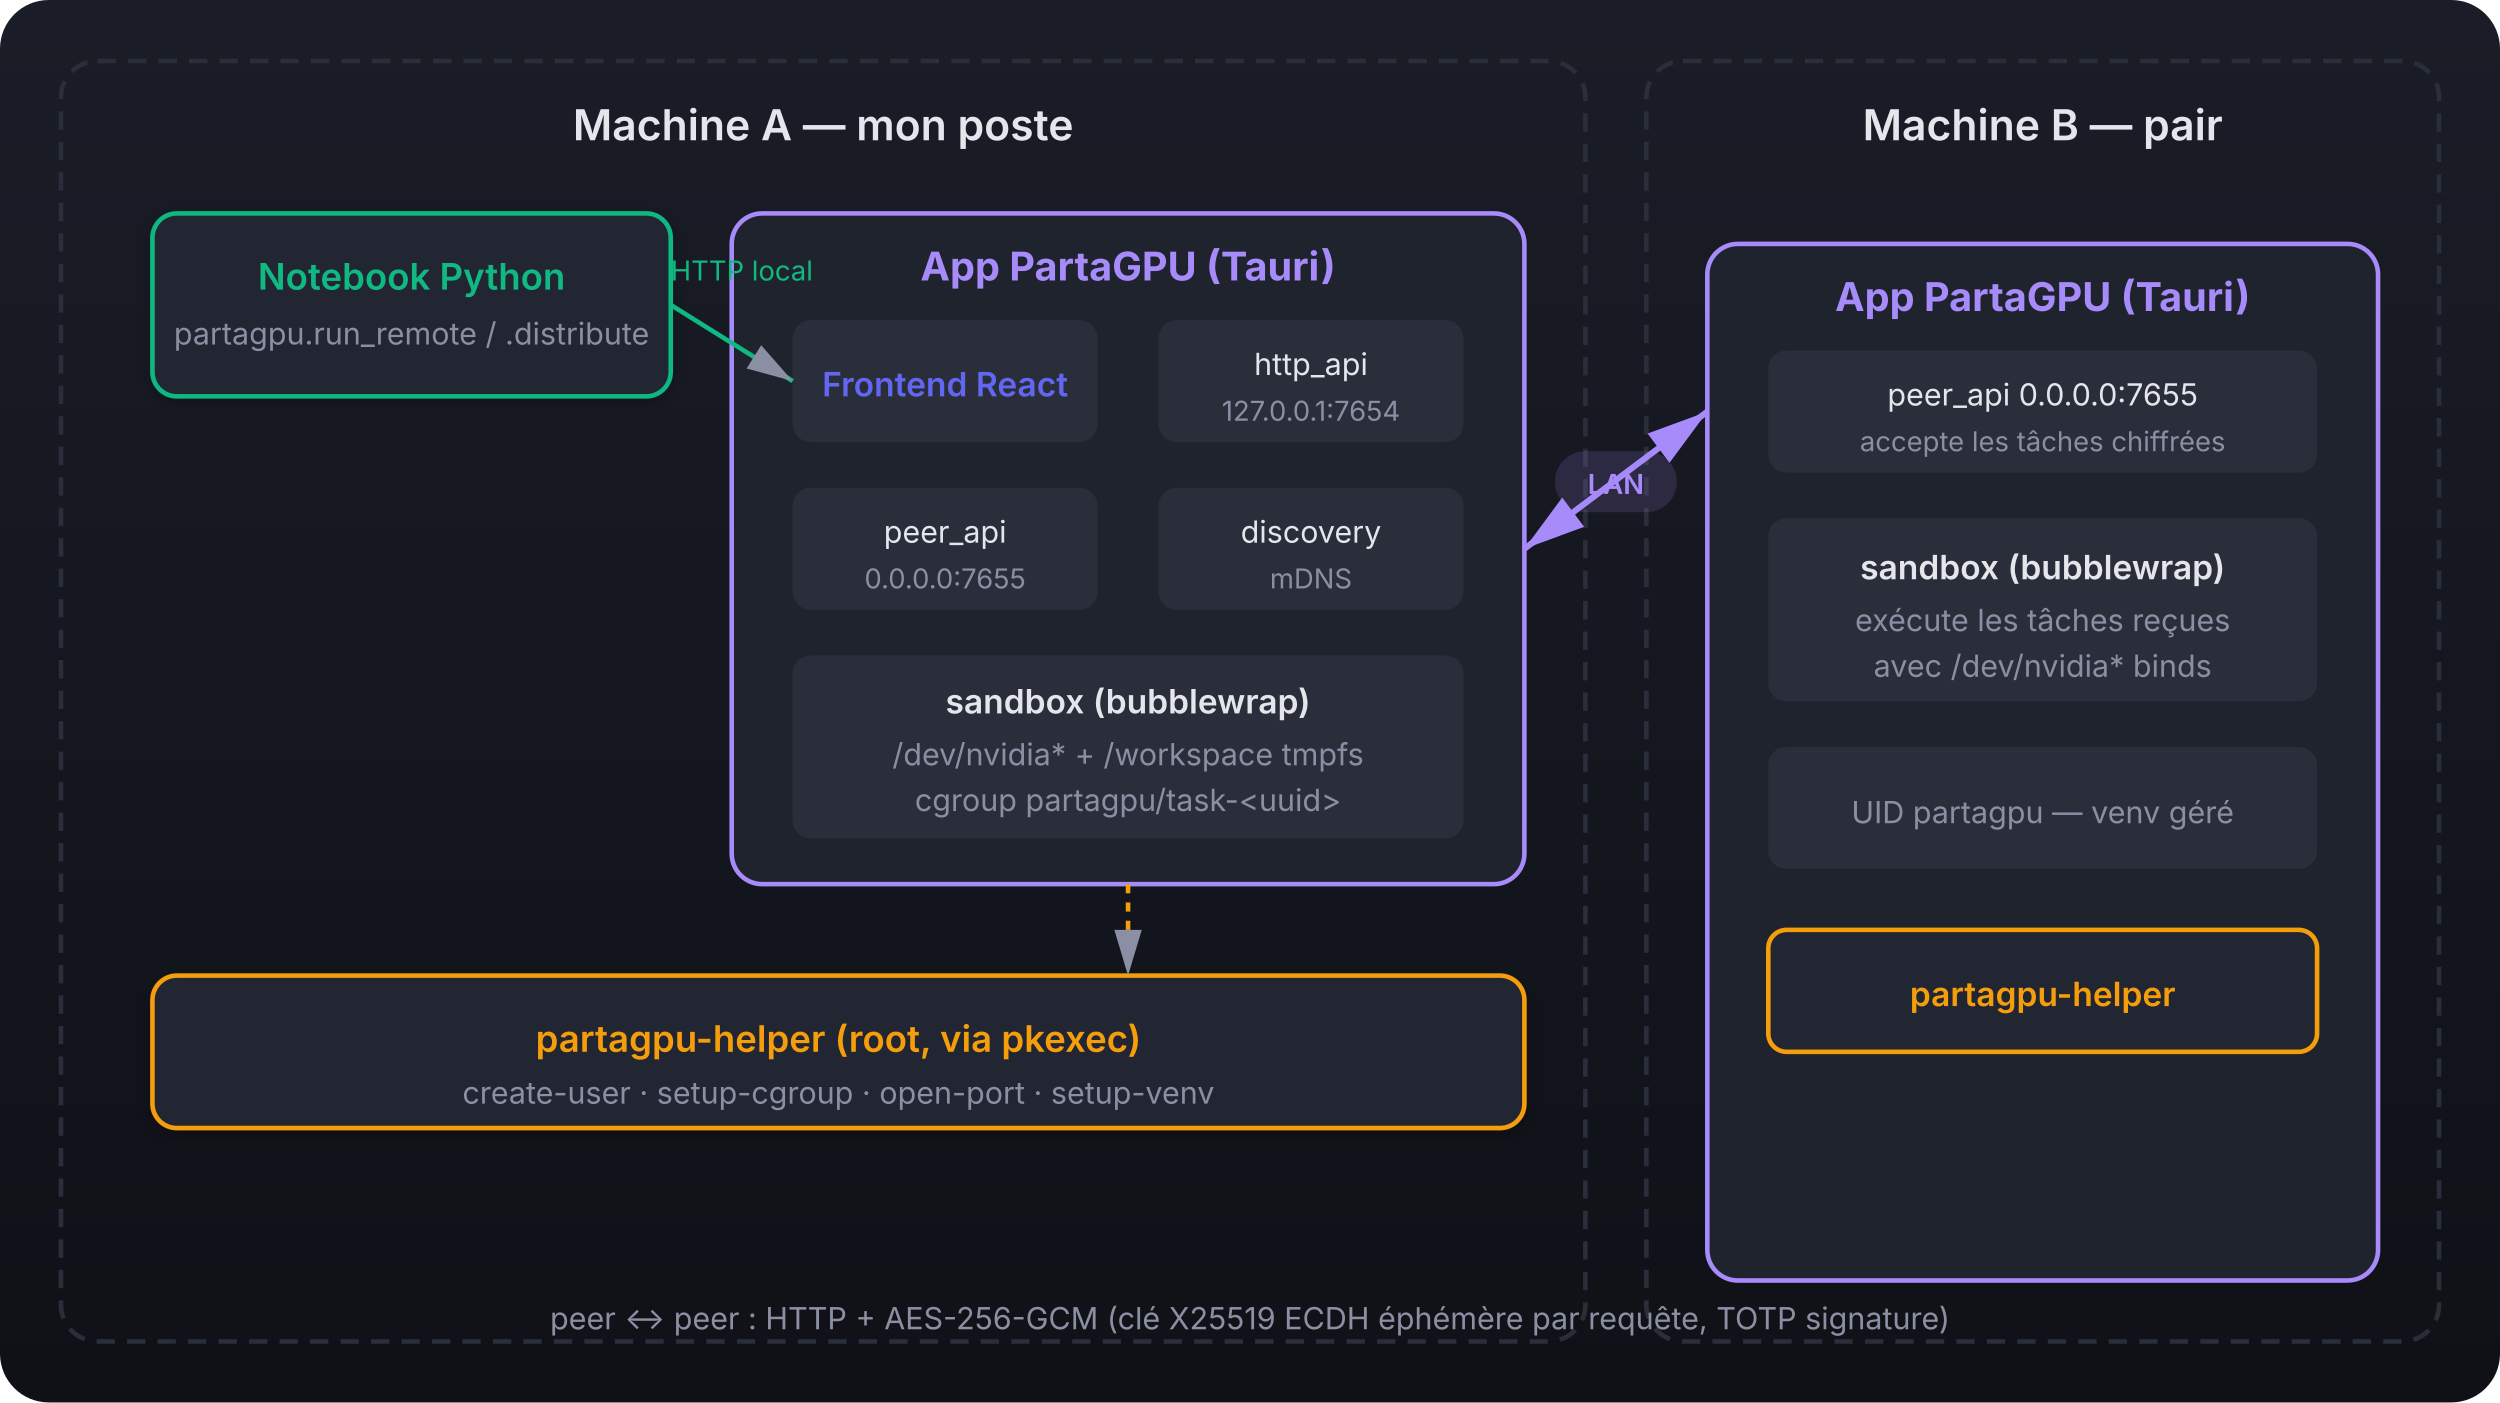
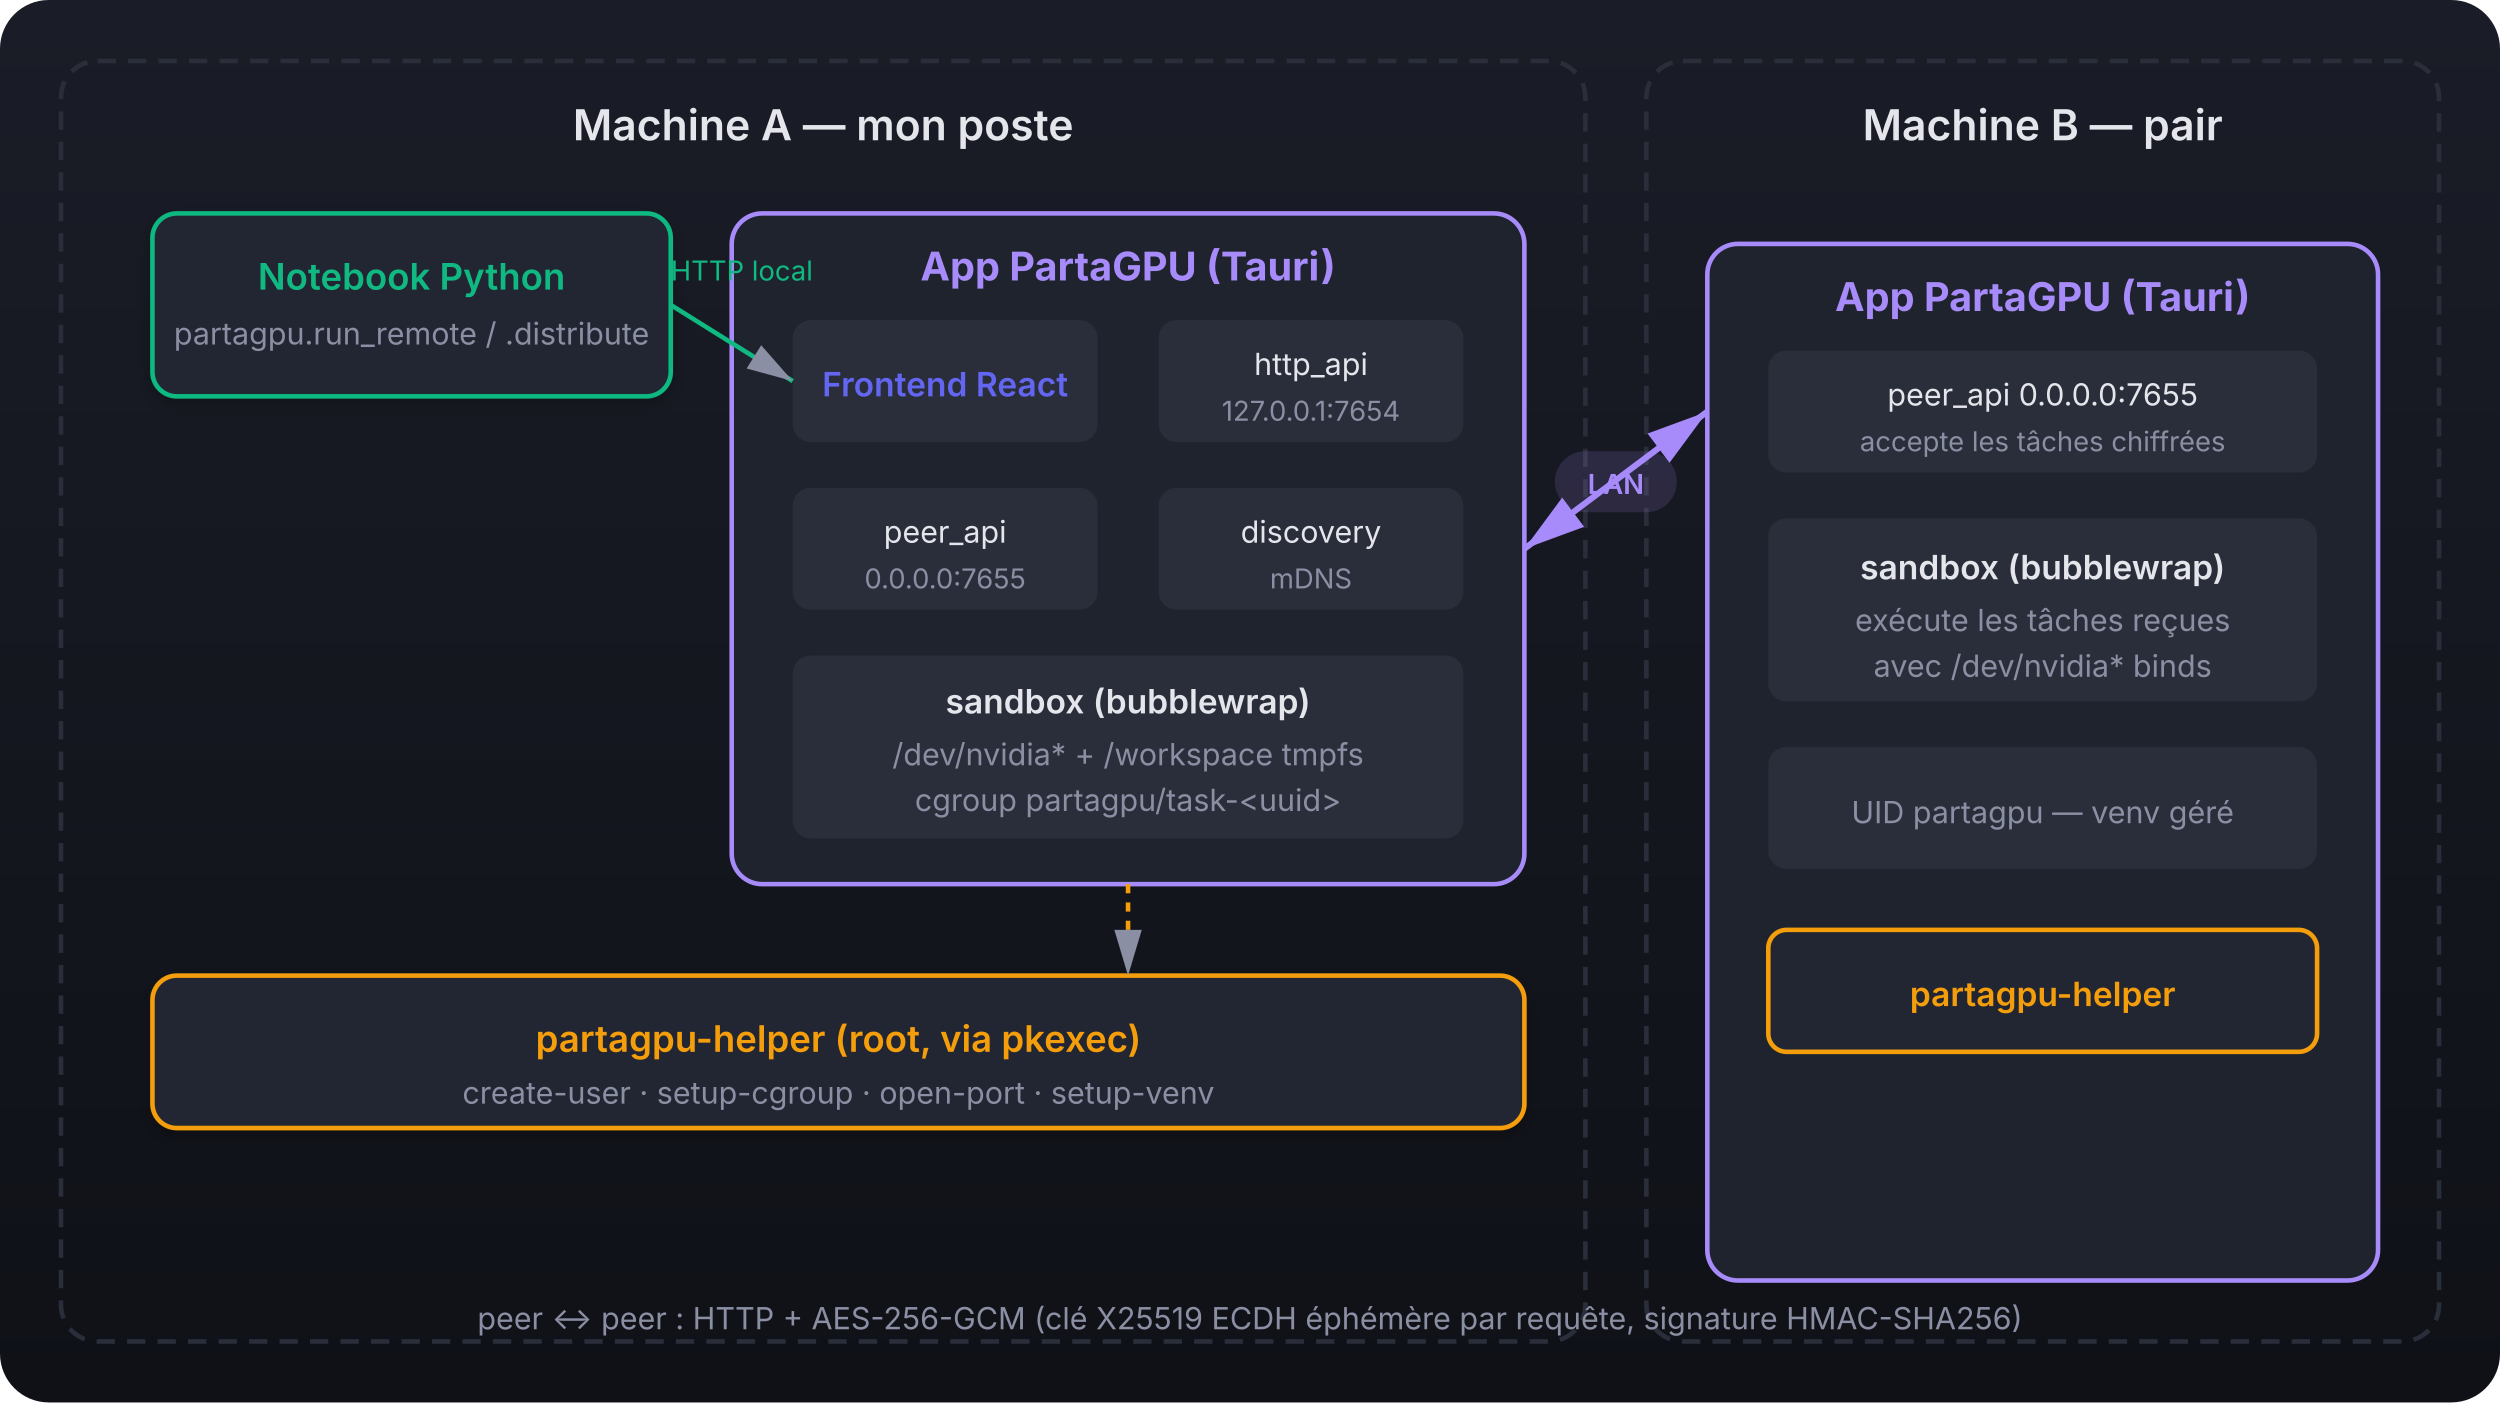
<svg xmlns="http://www.w3.org/2000/svg" viewBox="0 0 820 460" font-family="Inter, system-ui, sans-serif">
  <defs>
    <linearGradient id="bg-co" x1="0" y1="0" x2="0" y2="1">
      <stop offset="0%" stop-color="#1a1d27" />
      <stop offset="100%" stop-color="#0f1117" />
    </linearGradient>
    <filter id="sh-co">
      <feDropShadow dx="0" dy="2" stdDeviation="3" flood-color="#000" flood-opacity="0.25" />
    </filter>
    <marker id="arr-co" viewBox="0 0 10 6" refX="10" refY="3" markerWidth="10" markerHeight="6" orient="auto-start-reverse">
      <path d="M0,0 L10,3 L0,6 Z" fill="#8b8fa3" />
    </marker>
    <marker id="arr-co-purple" viewBox="0 0 10 6" refX="10" refY="3" markerWidth="10" markerHeight="6" orient="auto-start-reverse">
      <path d="M0,0 L10,3 L0,6 Z" fill="#a78bfa" />
    </marker>
  </defs>
  <rect width="820" height="460" rx="16" fill="url(#bg-co)" />
  <rect x="20" y="20" width="500" height="420" rx="12" fill="none" stroke="#2a2e3a" stroke-width="1.5" stroke-dasharray="6,4" />
  <text x="270" y="46" text-anchor="middle" fill="#e4e6eb" font-size="14" font-weight="600">Machine A — mon poste</text>
  <rect x="50" y="70" width="170" height="60" rx="8" fill="#222632" stroke="#10b981" stroke-width="1.5" filter="url(#sh-co)" />
  <text x="135" y="95" text-anchor="middle" fill="#10b981" font-size="12" font-weight="600">Notebook Python</text>
  <text x="135" y="113" text-anchor="middle" fill="#8b8fa3" font-size="10">partagpu.run_remote / .distribute</text>
  <rect x="240" y="70" width="260" height="220" rx="10" fill="#1f232d" stroke="#a78bfa" stroke-width="1.5" />
  <text x="370" y="92" text-anchor="middle" fill="#a78bfa" font-size="13" font-weight="700">App PartaGPU (Tauri)</text>
  <rect x="260" y="105" width="100" height="40" rx="6" fill="#2a2e3a" />
  <text x="310" y="130" text-anchor="middle" fill="#6366f1" font-size="11" font-weight="600">Frontend React</text>
  <rect x="380" y="105" width="100" height="40" rx="6" fill="#2a2e3a" />
  <text x="430" y="123" text-anchor="middle" fill="#e4e6eb" font-size="10">http_api</text>
  <text x="430" y="138" text-anchor="middle" fill="#8b8fa3" font-size="9">127.0.0.1:7654</text>
  <rect x="260" y="160" width="100" height="40" rx="6" fill="#2a2e3a" />
  <text x="310" y="178" text-anchor="middle" fill="#e4e6eb" font-size="10">peer_api</text>
  <text x="310" y="193" text-anchor="middle" fill="#8b8fa3" font-size="9">0.0.0.0:7655</text>
  <rect x="380" y="160" width="100" height="40" rx="6" fill="#2a2e3a" />
  <text x="430" y="178" text-anchor="middle" fill="#e4e6eb" font-size="10">discovery</text>
  <text x="430" y="193" text-anchor="middle" fill="#8b8fa3" font-size="9">mDNS</text>
  <rect x="260" y="215" width="220" height="60" rx="6" fill="#2a2e3a" />
  <text x="370" y="234" text-anchor="middle" fill="#e4e6eb" font-size="11" font-weight="600">sandbox (bubblewrap)</text>
  <text x="370" y="251" text-anchor="middle" fill="#8b8fa3" font-size="10">/dev/nvidia* + /workspace tmpfs</text>
  <text x="370" y="266" text-anchor="middle" fill="#8b8fa3" font-size="10">cgroup partagpu/task-&lt;uuid&gt;</text>
  <rect x="50" y="320" width="450" height="50" rx="8" fill="#222632" stroke="#f59e0b" stroke-width="1.5" filter="url(#sh-co)" />
  <text x="275" y="345" text-anchor="middle" fill="#f59e0b" font-size="12" font-weight="600">partagpu-helper (root, via pkexec)</text>
  <text x="275" y="362" text-anchor="middle" fill="#8b8fa3" font-size="10">create-user · setup-cgroup · open-port · setup-venv</text>
  <line x1="220" y1="100" x2="260" y2="125" stroke="#10b981" stroke-width="1.5" marker-end="url(#arr-co)" />
  <text x="220" y="92" fill="#10b981" font-size="9">HTTP local</text>
  <line x1="370" y1="290" x2="370" y2="320" stroke="#f59e0b" stroke-width="1.5" stroke-dasharray="3,3" marker-end="url(#arr-co)" />
  <rect x="540" y="20" width="260" height="420" rx="12" fill="none" stroke="#2a2e3a" stroke-width="1.5" stroke-dasharray="6,4" />
  <text x="670" y="46" text-anchor="middle" fill="#e4e6eb" font-size="14" font-weight="600">Machine B — pair</text>
  <rect x="560" y="80" width="220" height="340" rx="10" fill="#1f232d" stroke="#a78bfa" stroke-width="1.5" />
  <text x="670" y="102" text-anchor="middle" fill="#a78bfa" font-size="13" font-weight="700">App PartaGPU (Tauri)</text>
  <rect x="580" y="115" width="180" height="40" rx="6" fill="#2a2e3a" />
  <text x="670" y="133" text-anchor="middle" fill="#e4e6eb" font-size="10">peer_api 0.0.0.0:7655</text>
  <text x="670" y="148" text-anchor="middle" fill="#8b8fa3" font-size="9">accepte les tâches chiffrées</text>
  <rect x="580" y="170" width="180" height="60" rx="6" fill="#2a2e3a" />
  <text x="670" y="190" text-anchor="middle" fill="#e4e6eb" font-size="11" font-weight="600">sandbox (bubblewrap)</text>
  <text x="670" y="207" text-anchor="middle" fill="#8b8fa3" font-size="10">exécute les tâches reçues</text>
  <text x="670" y="222" text-anchor="middle" fill="#8b8fa3" font-size="10">avec /dev/nvidia* binds</text>
  <rect x="580" y="245" width="180" height="40" rx="6" fill="#2a2e3a" />
  <text x="670" y="270" text-anchor="middle" fill="#8b8fa3" font-size="10">UID partagpu — venv géré</text>
  <rect x="580" y="305" width="180" height="40" rx="6" fill="#222632" stroke="#f59e0b" stroke-width="1.5" />
  <text x="670" y="330" text-anchor="middle" fill="#f59e0b" font-size="11" font-weight="600">partagpu-helper</text>
  <line x1="500" y1="180" x2="560" y2="135" stroke="#a78bfa" stroke-width="2" marker-end="url(#arr-co-purple)" marker-start="url(#arr-co-purple)" />
  <rect x="510" y="148" width="40" height="20" rx="10" fill="#a78bfa" fill-opacity="0.15" />
  <text x="530" y="162" text-anchor="middle" fill="#a78bfa" font-size="9" font-weight="600">LAN</text>
-   <text x="410" y="436" text-anchor="middle" fill="#8b8fa3" font-size="10">peer ↔ peer : HTTP + AES-256-GCM (clé X25519 ECDH éphémère par requête, TOTP signature)</text>
+   <text x="410" y="436" text-anchor="middle" fill="#8b8fa3" font-size="10">peer ↔ peer : HTTP + AES-256-GCM (clé X25519 ECDH éphémère par requête, signature HMAC-SHA256)</text>
</svg>
